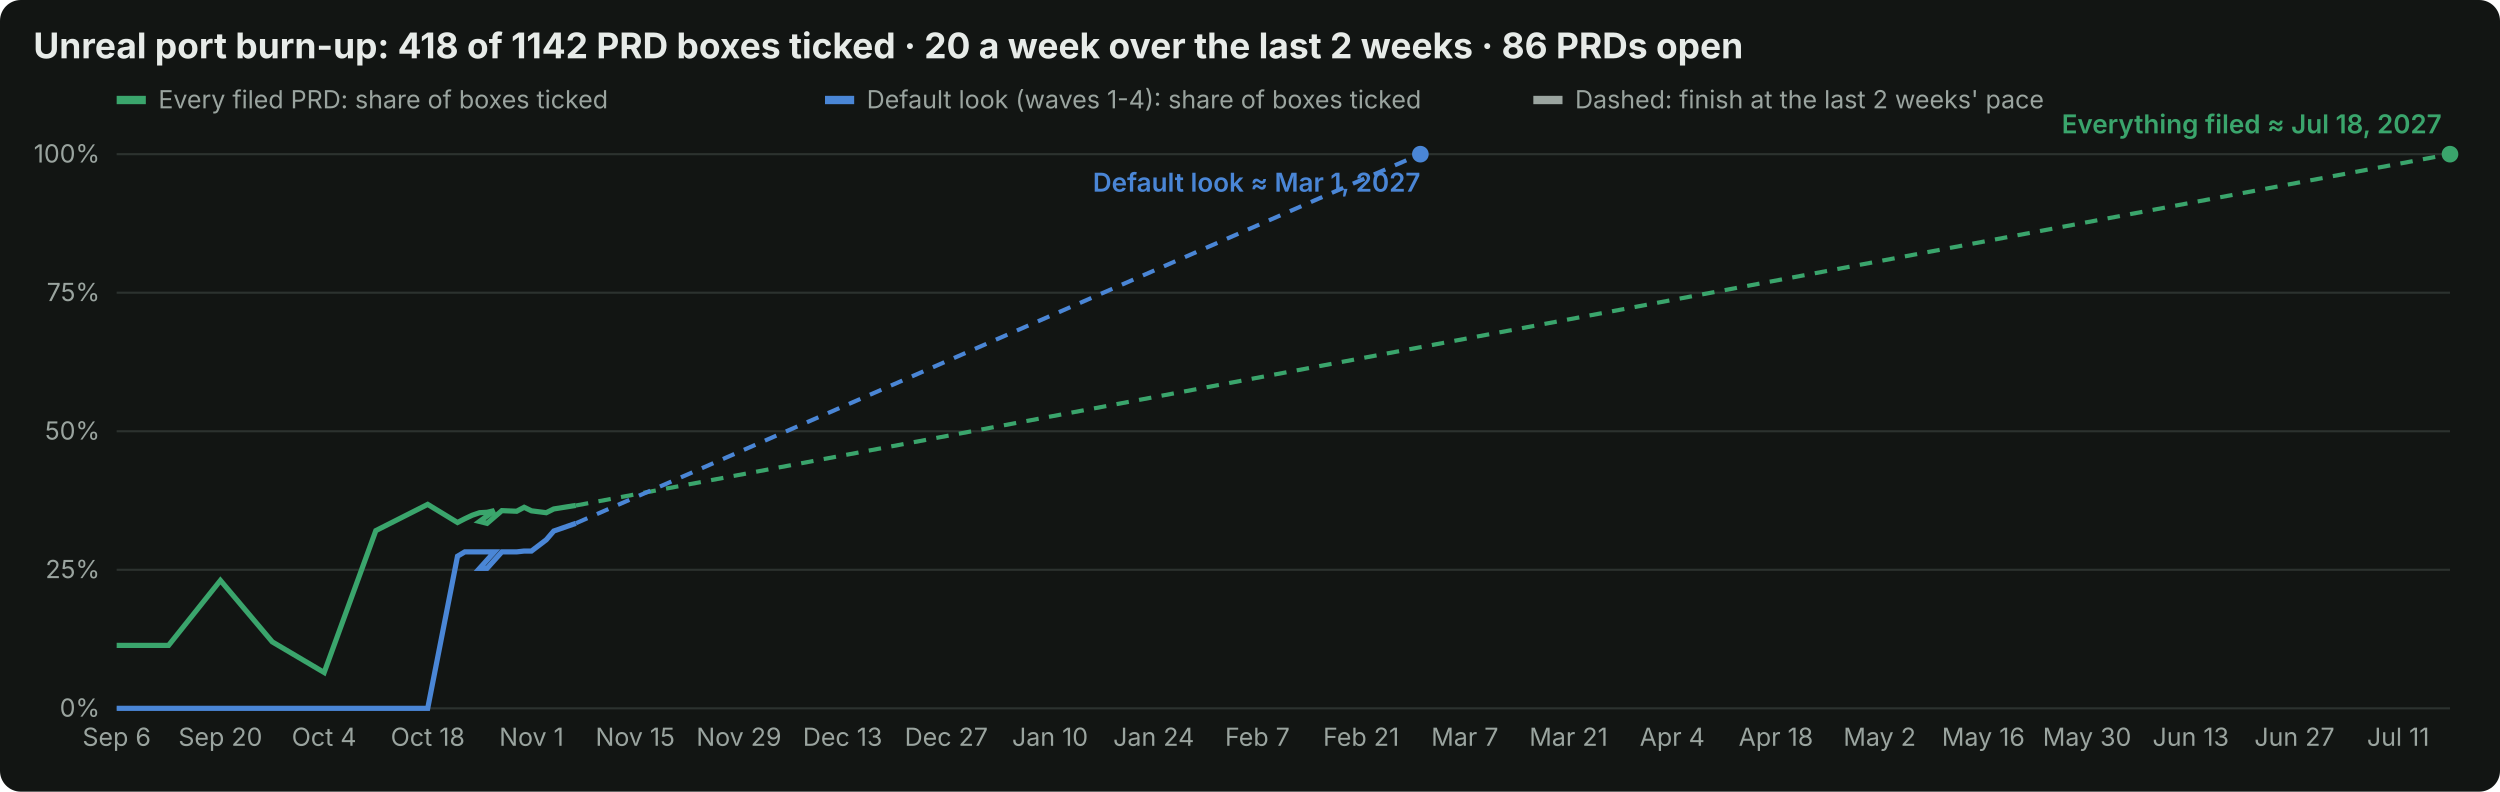
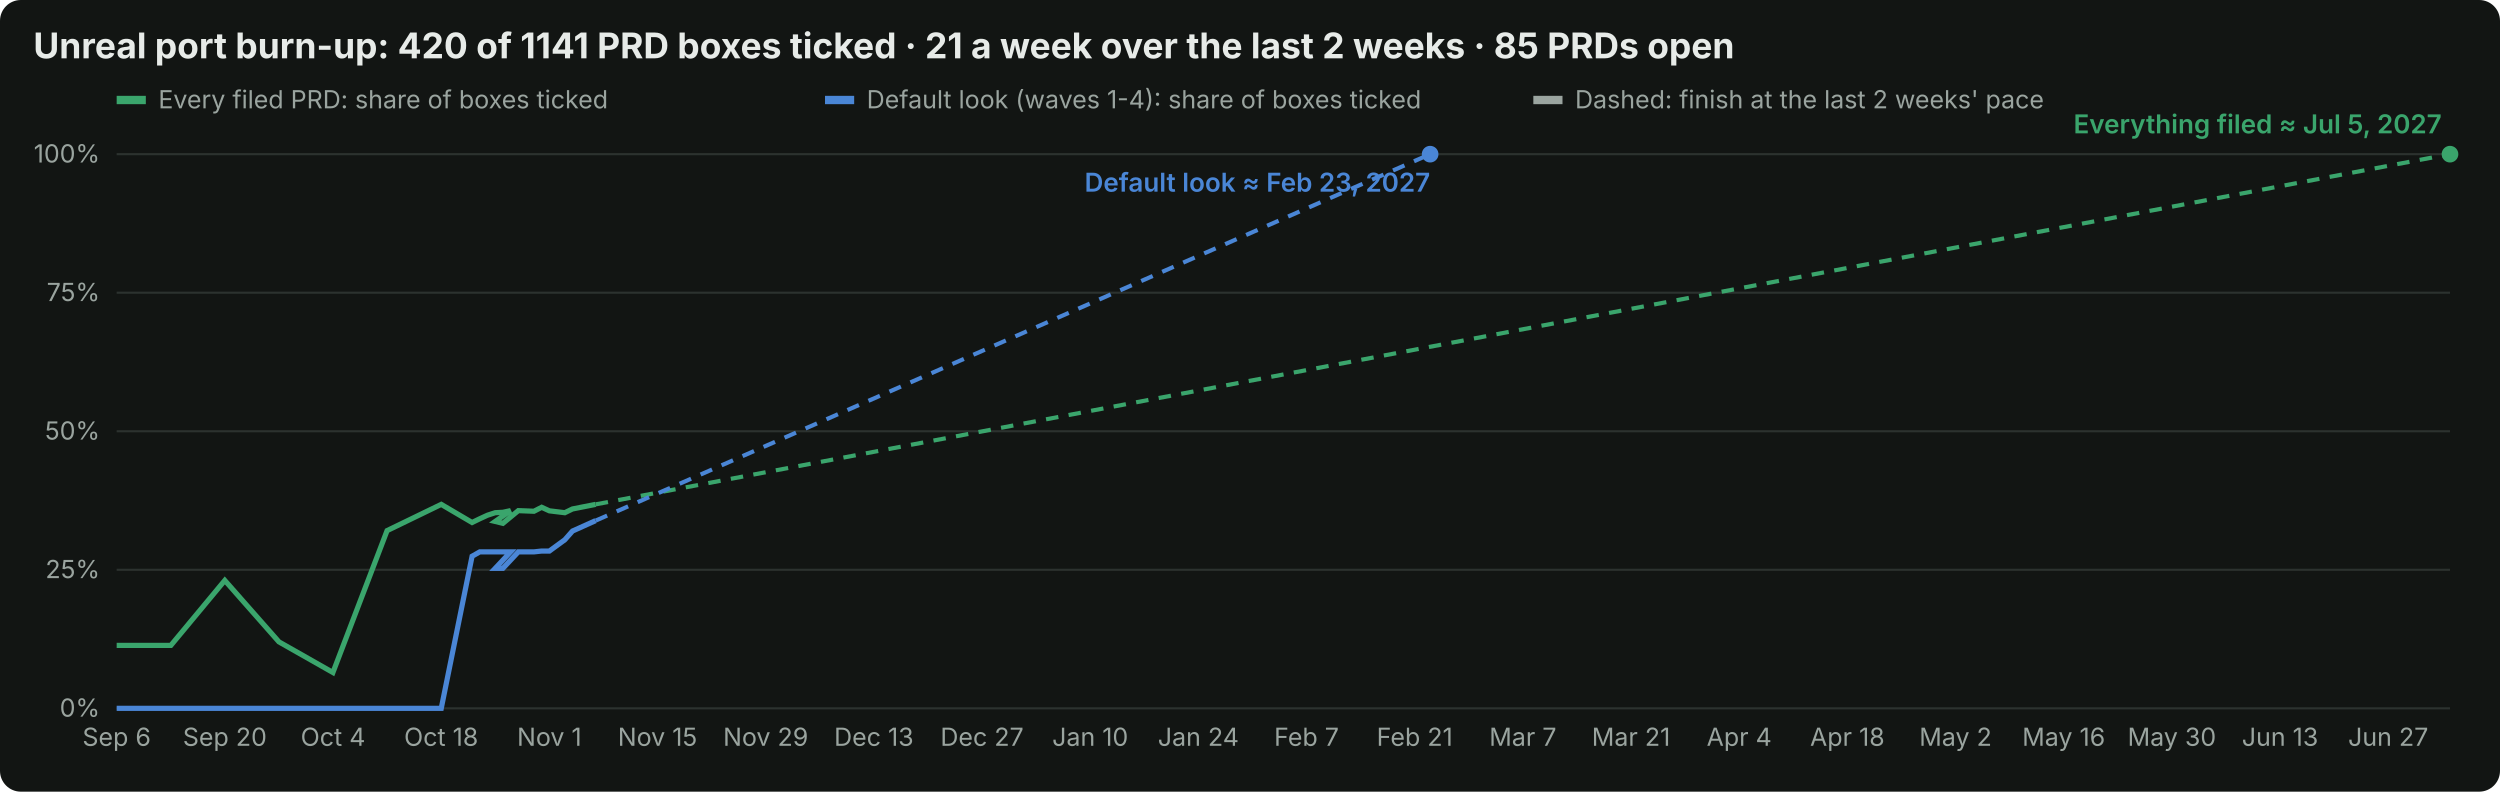
<svg xmlns="http://www.w3.org/2000/svg" viewBox="0 0 1200 380" width="1200" height="380" font-family="system-ui, -apple-system, Segoe UI, sans-serif">
  <style>.h{fill:#e7ebe8;font-size:17px;font-weight:700}.t{fill:#9aa49f;font-size:12px}.e{font-size:12.5px;font-weight:600}</style>
  <rect width="1200" height="380" rx="10" fill="#121513" />
-   <text x="16" y="28" class="h">Unreal port burn-up: 418 of 1142 PRD boxes ticked · 20 a week over the last 2 weeks · 86 PRDs open</text>
+   <text x="16" y="28" class="h">Unreal port burn-up: 420 of 1141 PRD boxes ticked · 21 a week over the last 2 weeks · 85 PRDs open</text>
  <rect x="56" y="46" width="14" height="4" fill="#3aa56c" />
  <text x="76" y="52" class="t">Every filed PRD: share of boxes ticked</text>
  <rect x="396" y="46" width="14" height="4" fill="#4a86d6" />
  <text x="416" y="52" class="t">Default look (waves 1-4): share of boxes ticked</text>
  <rect x="736" y="46" width="14" height="4" fill="#9aa49f" />
  <text x="756" y="52" class="t">Dashed: finish at the last 2 weeks' pace</text>
  <line x1="56" x2="1176" y1="340" y2="340" stroke="#2c322f" />
  <text x="48" y="344" class="t" text-anchor="end">0%</text>
  <line x1="56" x2="1176" y1="273.5" y2="273.5" stroke="#2c322f" />
  <text x="48" y="277.5" class="t" text-anchor="end">25%</text>
  <line x1="56" x2="1176" y1="207" y2="207" stroke="#2c322f" />
  <text x="48" y="211" class="t" text-anchor="end">50%</text>
  <line x1="56" x2="1176" y1="140.5" y2="140.5" stroke="#2c322f" />
  <text x="48" y="144.5" class="t" text-anchor="end">75%</text>
  <line x1="56" x2="1176" y1="74" y2="74" stroke="#2c322f" />
  <text x="48" y="78" class="t" text-anchor="end">100%</text>
  <text x="56" y="358" class="t" text-anchor="middle">Sep 6</text>
-   <text x="105.778" y="358" class="t" text-anchor="middle">Sep 20</text>
-   <text x="155.556" y="358" class="t" text-anchor="middle">Oct 4</text>
-   <text x="205.333" y="358" class="t" text-anchor="middle">Oct 18</text>
-   <text x="255.111" y="358" class="t" text-anchor="middle">Nov 1</text>
-   <text x="304.889" y="358" class="t" text-anchor="middle">Nov 15</text>
-   <text x="354.667" y="358" class="t" text-anchor="middle">Nov 29</text>
-   <text x="404.444" y="358" class="t" text-anchor="middle">Dec 13</text>
-   <text x="454.222" y="358" class="t" text-anchor="middle">Dec 27</text>
-   <text x="504" y="358" class="t" text-anchor="middle">Jan 10</text>
-   <text x="553.778" y="358" class="t" text-anchor="middle">Jan 24</text>
-   <text x="603.556" y="358" class="t" text-anchor="middle">Feb 7</text>
-   <text x="653.333" y="358" class="t" text-anchor="middle">Feb 21</text>
-   <text x="703.111" y="358" class="t" text-anchor="middle">Mar 7</text>
-   <text x="752.889" y="358" class="t" text-anchor="middle">Mar 21</text>
-   <text x="802.667" y="358" class="t" text-anchor="middle">Apr 4</text>
-   <text x="852.444" y="358" class="t" text-anchor="middle">Apr 18</text>
-   <text x="902.222" y="358" class="t" text-anchor="middle">May 2</text>
-   <text x="952" y="358" class="t" text-anchor="middle">May 16</text>
-   <text x="1001.778" y="358" class="t" text-anchor="middle">May 30</text>
-   <text x="1051.556" y="358" class="t" text-anchor="middle">Jun 13</text>
-   <text x="1101.333" y="358" class="t" text-anchor="middle">Jun 27</text>
-   <text x="1151.111" y="358" class="t" text-anchor="middle">Jul 11</text>
-   <path d="M56.0,309.8L80.9,309.8L105.8,278.6L130.7,308.1L155.6,322.8L180.4,254.7L205.3,242.1L219.6,250.8L223.1,249.0L226.7,247.3L230.2,246.1L233.8,245.9L237.3,245.1L230.2,250.3L233.8,251.2L240.9,245.1L248.0,245.4L251.6,243.5L255.1,245.2L262.2,246.1L265.8,244.3L276.4,242.6" stroke="#3aa56c" stroke-width="2.5" fill="none" />
-   <path d="M56.0,340.0L80.9,340.0L105.8,340.0L130.7,340.0L155.6,340.0L180.4,340.0L205.3,340.0L219.6,267.0L223.1,264.9L226.7,264.9L230.2,264.9L233.8,264.9L237.3,264.9L230.2,272.8L233.8,272.8L240.9,264.9L248.0,264.9L251.6,264.5L255.1,264.5L262.2,259.1L265.8,254.9L276.4,251.2" stroke="#4a86d6" stroke-width="2.5" fill="none" />
-   <path d="M276.444,242.637L1176,74" stroke="#3aa56c" stroke-width="2" stroke-dasharray="6 5" fill="none" />
+   <text x="107.921" y="358" class="t" text-anchor="middle">Sep 20</text>
+   <text x="159.841" y="358" class="t" text-anchor="middle">Oct 4</text>
+   <text x="211.762" y="358" class="t" text-anchor="middle">Oct 18</text>
+   <text x="263.682" y="358" class="t" text-anchor="middle">Nov 1</text>
+   <text x="315.603" y="358" class="t" text-anchor="middle">Nov 15</text>
+   <text x="367.523" y="358" class="t" text-anchor="middle">Nov 29</text>
+   <text x="419.444" y="358" class="t" text-anchor="middle">Dec 13</text>
+   <text x="471.364" y="358" class="t" text-anchor="middle">Dec 27</text>
+   <text x="523.285" y="358" class="t" text-anchor="middle">Jan 10</text>
+   <text x="575.205" y="358" class="t" text-anchor="middle">Jan 24</text>
+   <text x="627.126" y="358" class="t" text-anchor="middle">Feb 7</text>
+   <text x="679.046" y="358" class="t" text-anchor="middle">Feb 21</text>
+   <text x="730.967" y="358" class="t" text-anchor="middle">Mar 7</text>
+   <text x="782.887" y="358" class="t" text-anchor="middle">Mar 21</text>
+   <text x="834.808" y="358" class="t" text-anchor="middle">Apr 4</text>
+   <text x="886.728" y="358" class="t" text-anchor="middle">Apr 18</text>
+   <text x="938.649" y="358" class="t" text-anchor="middle">May 2</text>
+   <text x="990.57" y="358" class="t" text-anchor="middle">May 16</text>
+   <text x="1042.49" y="358" class="t" text-anchor="middle">May 30</text>
+   <text x="1094.411" y="358" class="t" text-anchor="middle">Jun 13</text>
+   <text x="1146.331" y="358" class="t" text-anchor="middle">Jun 27</text>
+   <path d="M56.0,309.8L82.0,309.8L107.9,278.6L133.9,308.1L159.8,322.8L185.8,254.7L211.8,242.1L226.6,250.8L230.3,249.0L234.0,247.3L237.7,246.1L241.4,245.9L245.1,245.1L237.7,250.3L241.4,251.2L248.8,245.1L256.3,245.4L260.0,243.5L263.7,245.2L271.1,246.1L274.8,244.3L285.9,242.1" stroke="#3aa56c" stroke-width="2.5" fill="none" />
+   <path d="M56.0,340.0L82.0,340.0L107.9,340.0L133.9,340.0L159.8,340.0L185.8,340.0L211.8,340.0L226.6,267.0L230.3,264.9L234.0,264.9L237.7,264.9L241.4,264.9L245.1,264.9L237.7,272.8L241.4,272.8L248.8,264.9L256.3,264.9L260.0,264.5L263.7,264.5L271.1,259.1L274.8,254.9L285.9,249.9" stroke="#4a86d6" stroke-width="2.5" fill="none" />
+   <path d="M285.934,242.086L1176,74" stroke="#3aa56c" stroke-width="2" stroke-dasharray="6 5" fill="none" />
  <circle cx="1176" cy="74" r="4" fill="#3aa56c" />
-   <text x="1172" y="64" class="e" fill="#3aa56c" text-anchor="end">Everything filed ≈ Jul 18, 2027</text>
-   <path d="M276.444,251.153L681.778,74" stroke="#4a86d6" stroke-width="2" stroke-dasharray="6 5" fill="none" />
-   <circle cx="681.778" cy="74" r="4" fill="#4a86d6" />
-   <text x="681.778" y="92" class="e" fill="#4a86d6" text-anchor="end">Default look ≈ Mar 1, 2027</text>
+   <text x="1172" y="64" class="e" fill="#3aa56c" text-anchor="end">Everything filed ≈ Jul 5, 2027</text>
+   <path d="M285.934,249.886L686.464,74" stroke="#4a86d6" stroke-width="2" stroke-dasharray="6 5" fill="none" />
+   <circle cx="686.464" cy="74" r="4" fill="#4a86d6" />
+   <text x="686.464" y="92" class="e" fill="#4a86d6" text-anchor="end">Default look ≈ Feb 23, 2027</text>
</svg>
